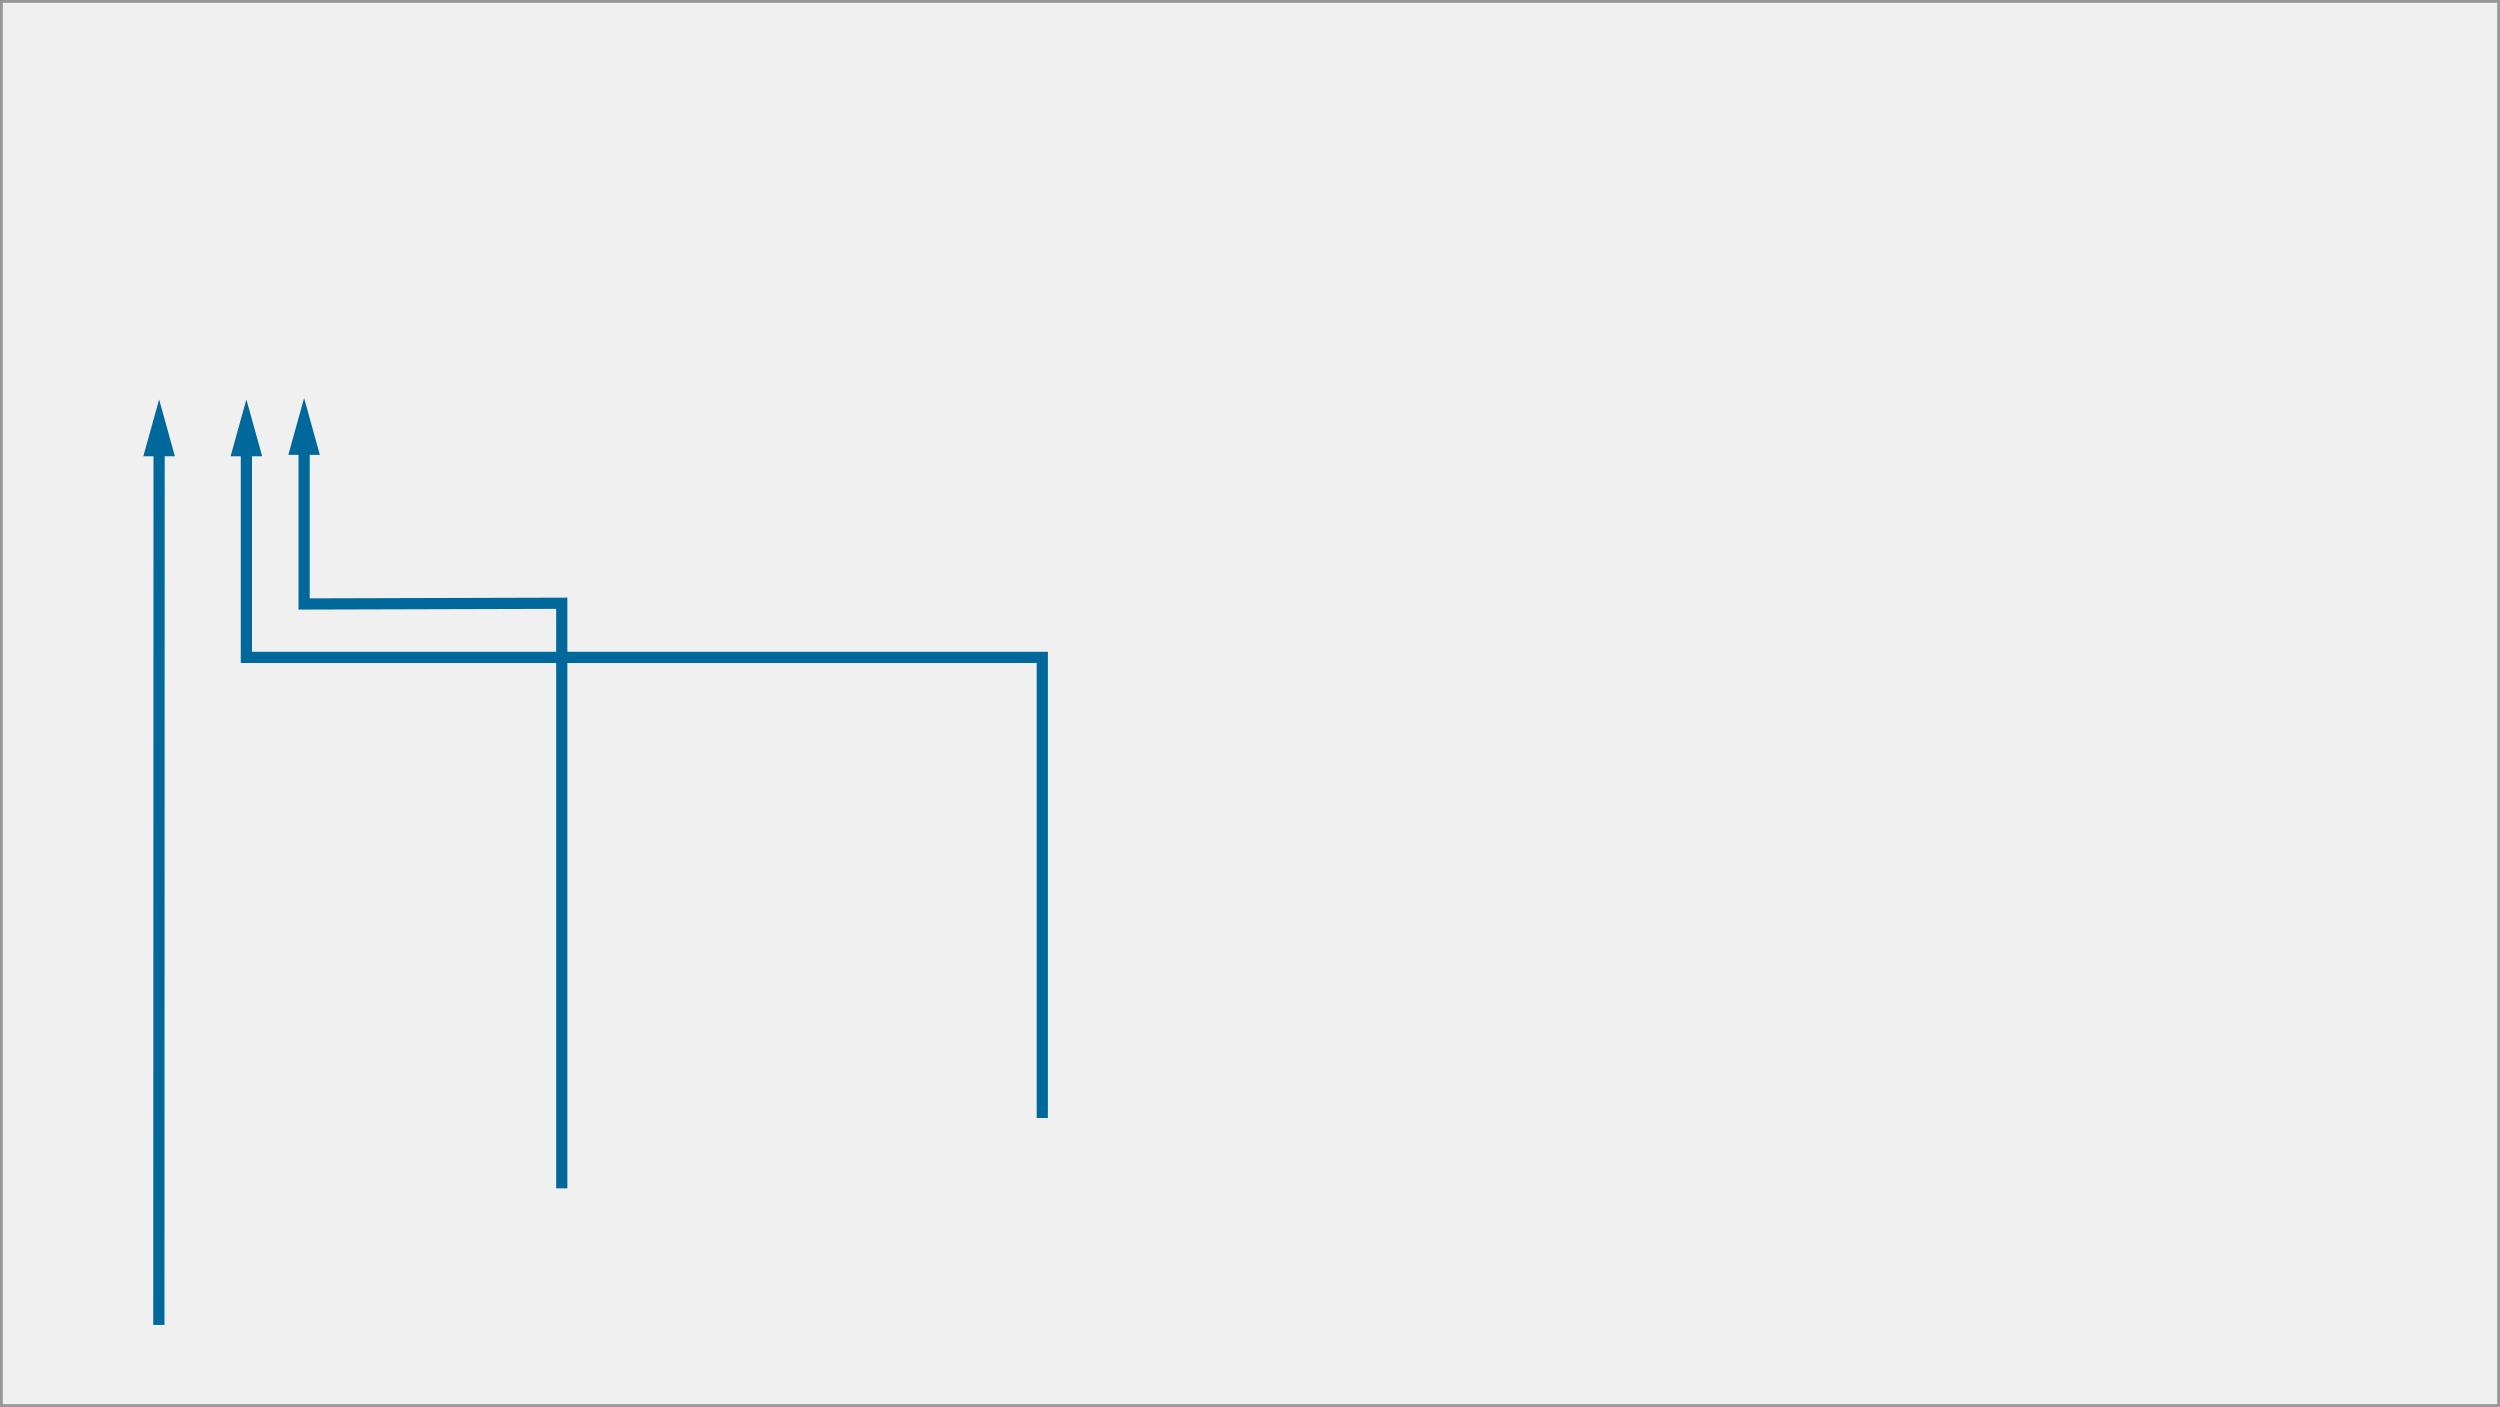
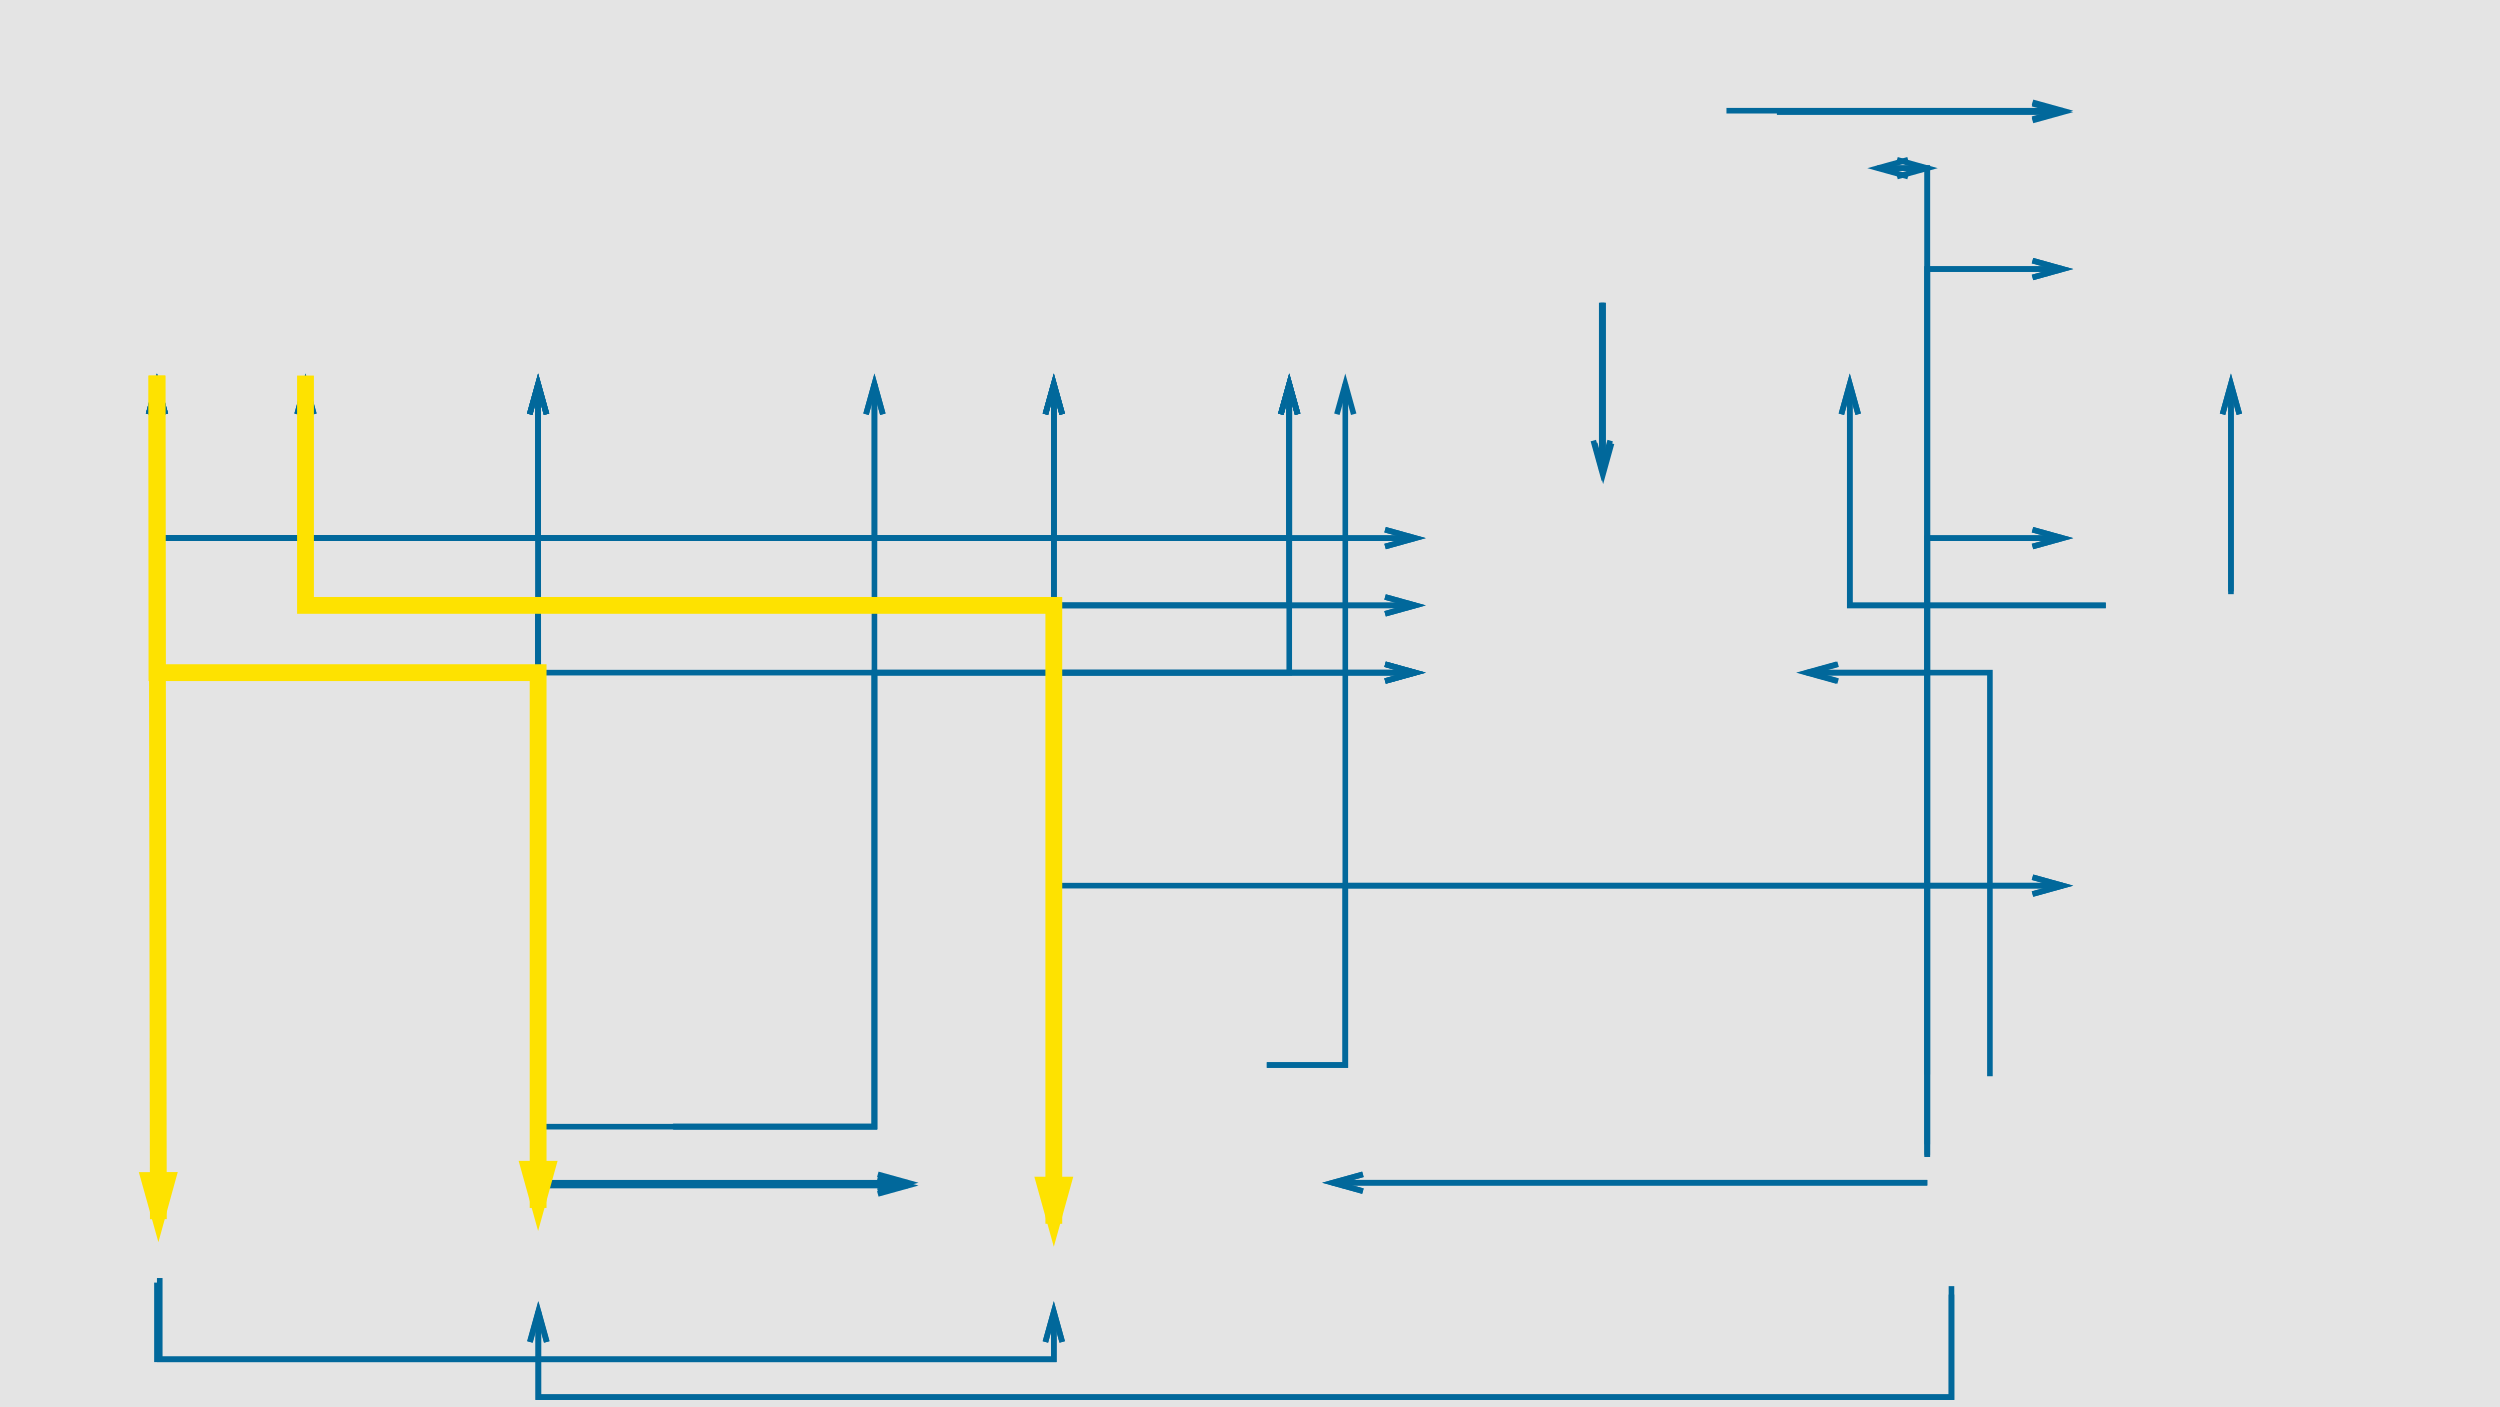
- <svg xmlns="http://www.w3.org/2000/svg" xmlns:xlink="http://www.w3.org/1999/xlink" width="892px" height="502px" viewBox="0 0 892 502" version="1.1">
-   <defs>
-     <rect id="path-1" x="0" y="0" width="892" height="502" />
-     <mask id="mask-2" maskContentUnits="userSpaceOnUse" maskUnits="objectBoundingBox" x="0" y="0" width="892" height="502" fill="white">
-       <use xlink:href="#path-1" />
-     </mask>
-   </defs>
-   <g id="Page-1" stroke="none" stroke-width="1" fill="none" fill-rule="evenodd">
-     <g id="pijlen">
+ <svg xmlns="http://www.w3.org/2000/svg" width="892px" height="502px" viewBox="0 0 892 502" version="1.1">
+   <defs />
+   <g id="pijlen" stroke="none" stroke-width="1" fill="none" fill-rule="evenodd">
+     <g id="pijlen-blok">
      <g id="brv">
-         <g id="background" stroke="#979797" stroke-width="2">
-           <use id="Rectangle" mask="url(#mask-2)" xlink:href="#path-1" />
+         <g id="background">
+           <rect id="Rectangle" fill-opacity="0.5" fill="#D8D8D8" x="0" y="0" width="892" height="502" />
+           <g id="alle-pijlen" transform="translate(55, 39)" stroke-width="1" stroke="#01689B">
+             <g id="Group">
+               <path d="M137,98 L137,389" id="line" stroke-width="2" />
+               <path id="line-decoration-1" d="M134,108.8 L137,98 L140,108.8" stroke-width="2" />
+               <polyline id="line" stroke-width="2" points="137 98 137 153 1 153 1 389" />
+               <path id="line-decoration-1" d="M134,108.8 L137,98 L140,108.8" stroke-width="2" />
+               <polyline id="line" stroke-width="2" points="321 98 321 201 256.991 201 256.991 362.943 185.084 362.943" />
+               <path id="line-decoration-1" d="M318,108.8 L321,98 L324,108.8" stroke-width="2" />
+               <path d="M321,98 L321,395.793" id="line" stroke-width="2" />
+               <path id="line-decoration-1" d="M318,108.8 L321,98 L324,108.8" stroke-width="2" />
+               <polyline id="line" stroke-width="2" points="321 98 321 153 1 153 1 389" />
+               <path id="line-decoration-1" d="M318,108.8 L321,98 L324,108.8" stroke-width="2" />
+               <path d="M741,98 L741,172" id="line" stroke-width="2" />
+               <path id="line-decoration-1" d="M738,108.8 L741,98 L744,108.8" stroke-width="2" />
+               <polyline id="line" stroke-width="2" points="605 98 605 177 696.314 177" />
+               <path id="line-decoration-1" d="M602,108.8 L605,98 L608,108.8" stroke-width="2" />
+               <polyline id="line" stroke-width="2" points="681 153 632.653 153 632.653 344.388" />
+               <path id="line-decoration-1" d="M670.2,150 L681,153 L670.2,156" stroke-width="2" />
+               <path d="M589.592,201 L633.28,201" id="line" stroke-width="2" />
+               <path id="line-decoration-1" d="M600.392,204 L589.592,201 L600.392,198" stroke-width="2" />
+               <path d="M420.519,383 L632.653,383" id="line" stroke-width="2" />
+               <path id="line-decoration-1" d="M431.319,386 L420.519,383 L431.319,380" stroke-width="2" />
+               <polyline id="line" stroke-width="2" points="137.024 429 137.024 459.5 641.283 459.5 641.283 422.895" />
+               <path id="line-decoration-1" d="M134.024,439.8 L137.024,429 L140.024,439.8" stroke-width="2" />
+               <polyline id="line" stroke-width="2" points="681 57 632.653 57 632.653 373.711" />
+               <path id="line-decoration-1" d="M670.2,54 L681,57 L670.2,60" stroke-width="2" />
+               <path d="M681,153 L633,153" id="line" stroke-width="2" />
+               <path id="line-decoration-1" d="M670.2,150 L681,153 L670.2,156" stroke-width="2" />
+               <polyline id="line" stroke-width="2" transform="translate(623.7432, 195.1475) scale(-1, 1) translate(-623.7432, -195.1475) " points="632.653 21 614.833 21 614.833 369.295" />
+               <path id="line-decoration-1" d="M621.853,18 L632.653,21 L621.853,24" stroke-width="2" />
+               <path d="M681,1 L579,1" id="line" stroke-width="2" />
+               <path id="line-decoration-1" d="M670.2,-2 L681,1 L670.2,4" stroke-width="2" />
+               <polyline id="line" stroke-width="2" points="605 98 605 177 696.353 177" />
+               <path id="line-decoration-1" d="M602,108.8 L605,98 L608,108.8" stroke-width="2" />
+               <polyline id="line" stroke-width="2" points="615 21 632.653 21 632.653 373.015" />
+               <path id="line-decoration-1" d="M625.8,24 L615,21 L625.8,18" stroke-width="2" />
+               <path d="M517,130 L517,69" id="line" stroke-width="2" />
+               <path id="line-decoration-1" d="M520,119.2 L517,130 L514,119.2" stroke-width="2" />
+               <polyline id="line" stroke-width="2" points="405 98 405 177 137 177 137 389" />
+               <path id="line-decoration-1" d="M402,108.8 L405,98 L408,108.8" stroke-width="2" />
+               <polyline id="line" stroke-width="2" points="425 98 425 153 425 341 397 341" />
+               <path id="line-decoration-1" d="M422,108.8 L425,98 L428,108.8" stroke-width="2" />
+               <polyline id="line" stroke-width="2" points="405 98 405 153 1 153 1 389" />
+               <path id="line-decoration-1" d="M402,108.8 L405,98 L408,108.8" stroke-width="2" />
+               <polyline id="Line" stroke-width="2" points="681 277 425 277 425 341 397 341" />
+               <path id="Line-decoration-1" d="M670.2,274 L681,277 L670.2,280" stroke-width="2" />
+               <polyline id="line" stroke-width="2" points="137.134 429 137.134 459.5 641.283 459.5 641.283 419.895" />
+               <path id="line-decoration-1" d="M134.134,439.8 L137.134,429 L140.134,439.8" stroke-width="2" />
+               <path d="M269,384 L137,384" id="line" stroke-width="2" />
+               <path id="line-decoration-1" d="M258.2,381 L269,384 L258.2,387" stroke-width="2" />
+               <polyline id="line" stroke-width="2" points="450 177 137 177 137 389" />
+               <path id="line-decoration-1" d="M439.2,174 L450,177 L439.2,180" stroke-width="2" />
+               <polyline id="line" stroke-width="2" points="257 98 257 363 137.597 363" />
+               <path id="line-decoration-1" d="M254,108.8 L257,98 L260,108.8" stroke-width="2" />
+               <path d="M405,98 L405,176.205" id="line" stroke-width="2" />
+               <path id="line-decoration-1" d="M402,108.8 L405,98 L408,108.8" stroke-width="2" />
+               <polyline id="line" stroke-width="2" points="54 98 54 177 145 177" />
+               <path id="line-decoration-1" d="M51,108.8 L54,98 L57,108.8" stroke-width="2" />
+               <path d="M137,98 L137.125,389" id="line" stroke-width="2" />
+               <path id="line-decoration-1" d="M134.005,108.801 L137,98 L140.005,108.799" stroke-width="2" />
+               <polyline id="line" stroke-width="2" points="321 429 321 446 1 446 1 418.635" />
+               <path id="line-decoration-1" d="M318,439.8 L321,429 L324,439.8" stroke-width="2" />
+               <path d="M450,153 L17,153" id="line" stroke-width="2" />
+               <path id="line-decoration-1" d="M439.2,150 L450,153 L439.2,156" stroke-width="2" />
+               <path d="M257,98 L257,153" id="line" stroke-width="2" />
+               <path id="line-decoration-1" d="M254,108.8 L257,98 L260,108.8" stroke-width="2" />
+               <path d="M405,98 L405,153" id="line" stroke-width="2" />
+               <path id="line-decoration-1" d="M402,108.8 L405,98 L408,108.8" stroke-width="2" />
+               <polyline id="line" stroke-width="2" points="137 98 137 153 1 153 1 389" />
+               <path id="line-decoration-1" d="M134,108.8 L137,98 L140,108.8" stroke-width="2" />
+               <path d="M1,98 L1,389" id="line" stroke-width="2" />
+               <path id="line-decoration-1" d="M-2,108.8 L1,98 L4,108.8" stroke-width="2" />
+               <polyline id="line" stroke-width="2" points="681 57 632.653 57 632.653 373.809" />
+               <path id="line-decoration-1" d="M670.2,54 L681,57 L670.2,60" stroke-width="2" />
+               <path d="M741,98 L741,173" id="line" stroke-width="2" />
+               <path id="line-decoration-1" d="M738,108.8 L741,98 L744,108.8" stroke-width="2" />
+               <path d="M681,0.5 L561,0.5" id="line" stroke-width="2" />
+               <path id="line-decoration-1" d="M670.2,-2.5 L681,0.5 L670.2,3.5" stroke-width="2" />
+               <polyline id="line" stroke-width="2" points="54 98 54 177 321 177 321 394.648" />
+               <path id="line-decoration-1" d="M51,108.8 L54,98 L57,108.8" stroke-width="2" />
+               <polyline id="line" stroke-width="2" points="1 98 1 201 137 201 137 389" />
+               <path id="line-decoration-1" d="M-2,108.8 L1,98 L4,108.8" stroke-width="2" />
+               <path d="M1,98 L1.5,393" id="line" stroke-width="2" />
+               <path id="line-decoration-1" d="M-1.982,108.805 L1,98 L4.018,108.795" stroke-width="2" />
+               <path d="M420.449,383 L632.653,383" id="line" stroke-width="2" />
+               <path id="line-decoration-1" d="M431.249,386 L420.449,383 L431.249,380" stroke-width="2" />
+               <polyline id="line" stroke-width="2" points="1 98 1 201 321 201 321 395.697" />
+               <path id="line-decoration-1" d="M-2,108.8 L1,98 L4,108.8" stroke-width="2" />
+               <path d="M321,98 L321,396.652" id="line" stroke-width="2" />
+               <path id="line-decoration-1" d="M318,108.8 L321,98 L324,108.8" stroke-width="2" />
+               <polyline id="line" stroke-width="2" points="405 98 405 201 321 201 321 395.627" />
+               <path id="line-decoration-1" d="M402,108.8 L405,98 L408,108.8" stroke-width="2" />
+               <polyline id="line" stroke-width="2" points="450 201 321 201 321 395.18" />
+               <path id="line-decoration-1" d="M439.2,198 L450,201 L439.2,204" stroke-width="2" />
+               <polyline id="line" stroke-width="2" points="681 277 321 277 321 395.724" />
+               <path id="line-decoration-1" d="M670.2,274 L681,277 L670.2,280" stroke-width="2" />
+               <path d="M269,383 L136.867,383" id="line" stroke-width="2" />
+               <path id="line-decoration-1" d="M258.2,380 L269,383 L258.2,386" stroke-width="2" />
+               <polyline id="line" stroke-width="2" points="321 429 321 446 2 446 2 417" />
+               <path id="line-decoration-1" d="M318,439.8 L321,429 L324,439.8" stroke-width="2" />
+               <polyline id="line" stroke-width="2" points="450 153 1 153 1 389" />
+               <path id="line-decoration-1" d="M439.2,150 L450,153 L439.2,156" stroke-width="2" />
+               <polyline id="line" stroke-width="2" points="450 201 321 201 321 395.207" />
+               <path id="line-decoration-1" d="M439.2,198 L450,201 L439.2,204" stroke-width="2" />
+               <polyline id="line" stroke-width="2" points="450 201 257 201 257 363 185.241 363" />
+               <path id="line-decoration-1" d="M439.2,198 L450,201 L439.2,204" stroke-width="2" />
+               <path d="M516.5,129 L516.5,69" id="line" stroke-width="2" />
+               <path id="line-decoration-1" d="M519.5,118.2 L516.5,129 L513.5,118.2" stroke-width="2" />
+               <polyline id="line" stroke-width="2" points="450 177 137 177 137 389" />
+               <path id="line-decoration-1" d="M439.2,174 L450,177 L439.2,180" stroke-width="2" />
+               <polyline id="line" stroke-width="2" points="590.04 201 655 201 655 345" />
+               <path id="line-decoration-1" d="M600.84,204 L590.04,201 L600.84,198" stroke-width="2" />
+             </g>
+           </g>
        </g>
-         <polyline id="from-nhr-to-brv" stroke="#01689B" stroke-width="4" points="87.91 150 87.91 234.553 371.887 234.553 371.887 398.9" />
-         <path id="from-nhr-to-brv-decoration-1" d="M87.91,150 L90.91,160.8 L84.91,160.8 L87.91,150 Z" stroke="#01689B" stroke-width="4" />
-         <polyline id="Line" stroke="#01689B" stroke-width="4" points="108.5 149.5 108.5 215.5 200.436 215.238 200.436 424" />
-         <path id="Line-decoration-1" d="M108.5,149.5 L111.5,160.3 L105.5,160.3 L108.5,149.5 Z" stroke="#01689B" stroke-width="4" />
-         <path d="M56.773,150 L56.678,472.736" id="from-brp-to-brv" stroke="#01689B" stroke-width="4" />
-         <path id="from-brp-to-brv-decoration-1" d="M56.773,150 L59.77,160.801 L53.77,160.799 L56.773,150 Z" stroke="#01689B" stroke-width="4" />
+         <polyline id="line" stroke="#FEE200" stroke-width="6" stroke-linecap="square" points="109 137 109 216 376 216 376 433.648" />
+         <path id="line-decoration-1" d="M376,433.648 L379,422.848 L373,422.848 L376,433.648 Z" stroke="#FEE200" stroke-width="6" stroke-linecap="square" />
+         <polyline id="line" stroke="#FEE200" stroke-width="6" stroke-linecap="square" points="56 137 56 240 192 240 192 428" />
+         <path id="line-decoration-1" d="M192,428 L195,417.2 L189,417.2 L192,428 Z" stroke="#FEE200" stroke-width="6" stroke-linecap="square" />
+         <path d="M56,137 L56.5,432" id="line" stroke="#FEE200" stroke-width="6" stroke-linecap="square" />
+         <path id="line-decoration-1" d="M56.5,432 L59.482,421.195 L53.482,421.205 L56.5,432 Z" stroke="#FEE200" stroke-width="6" stroke-linecap="square" />
      </g>
    </g>
  </g>
</svg>
